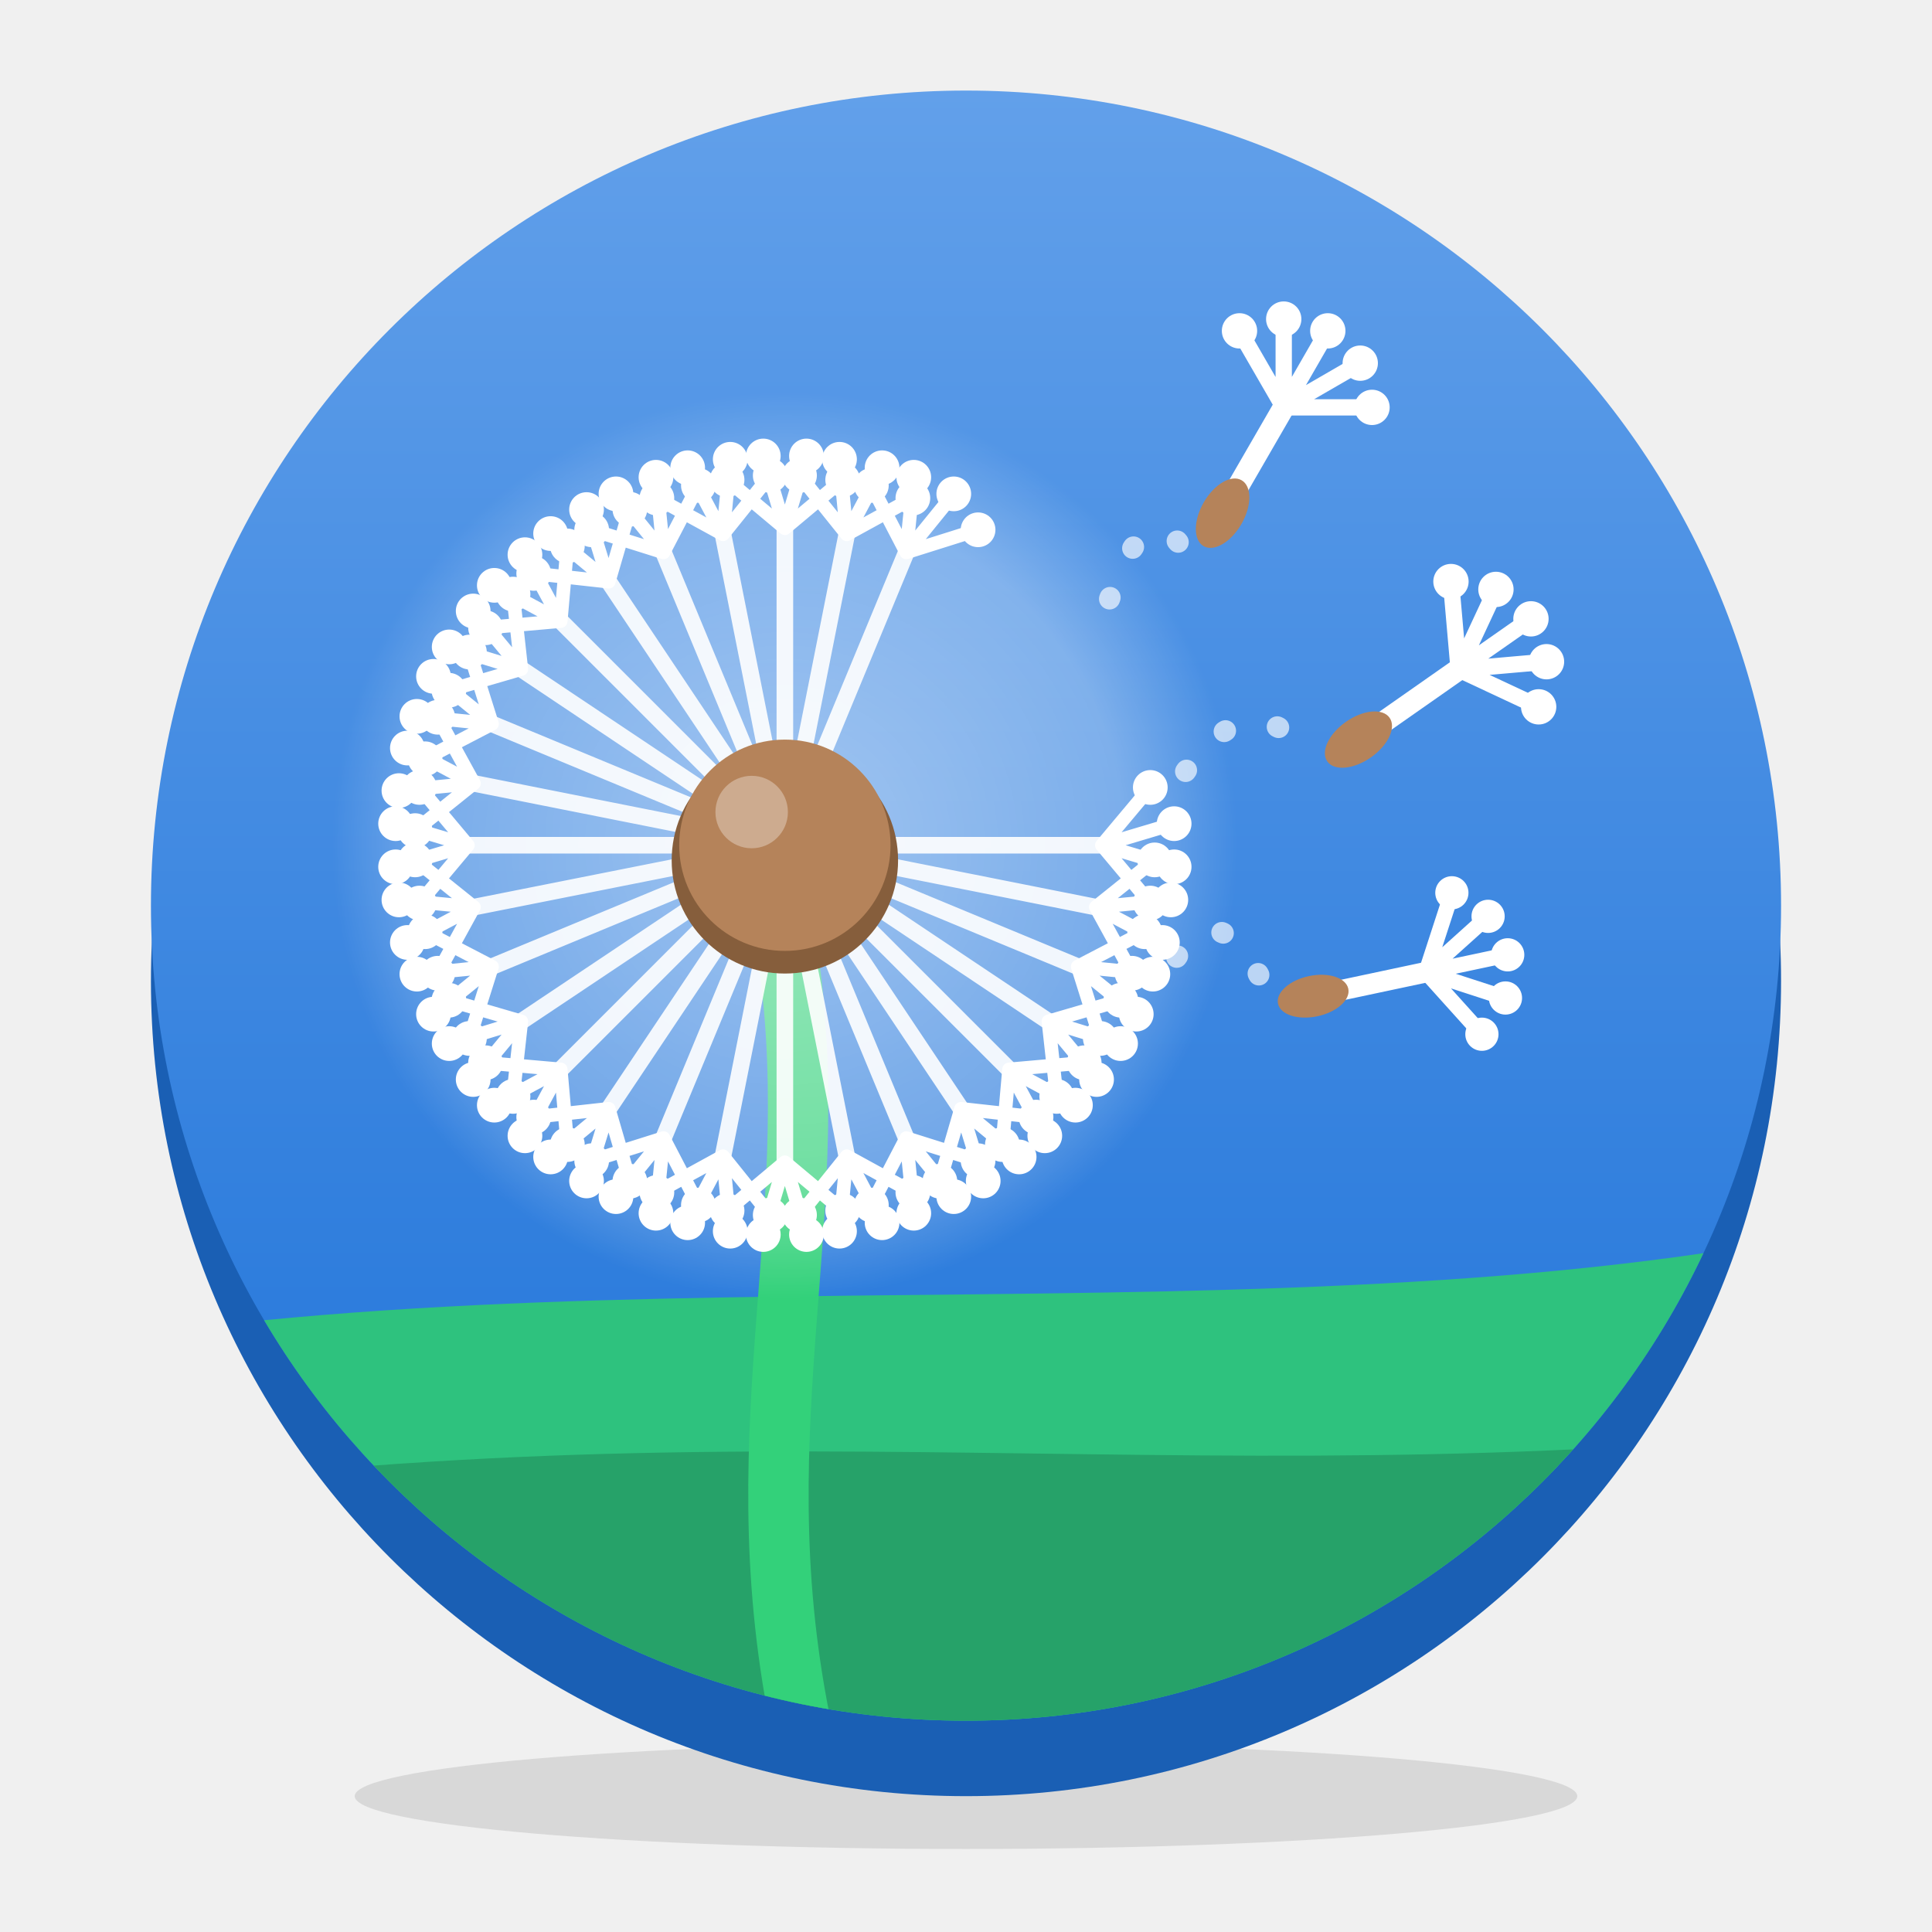
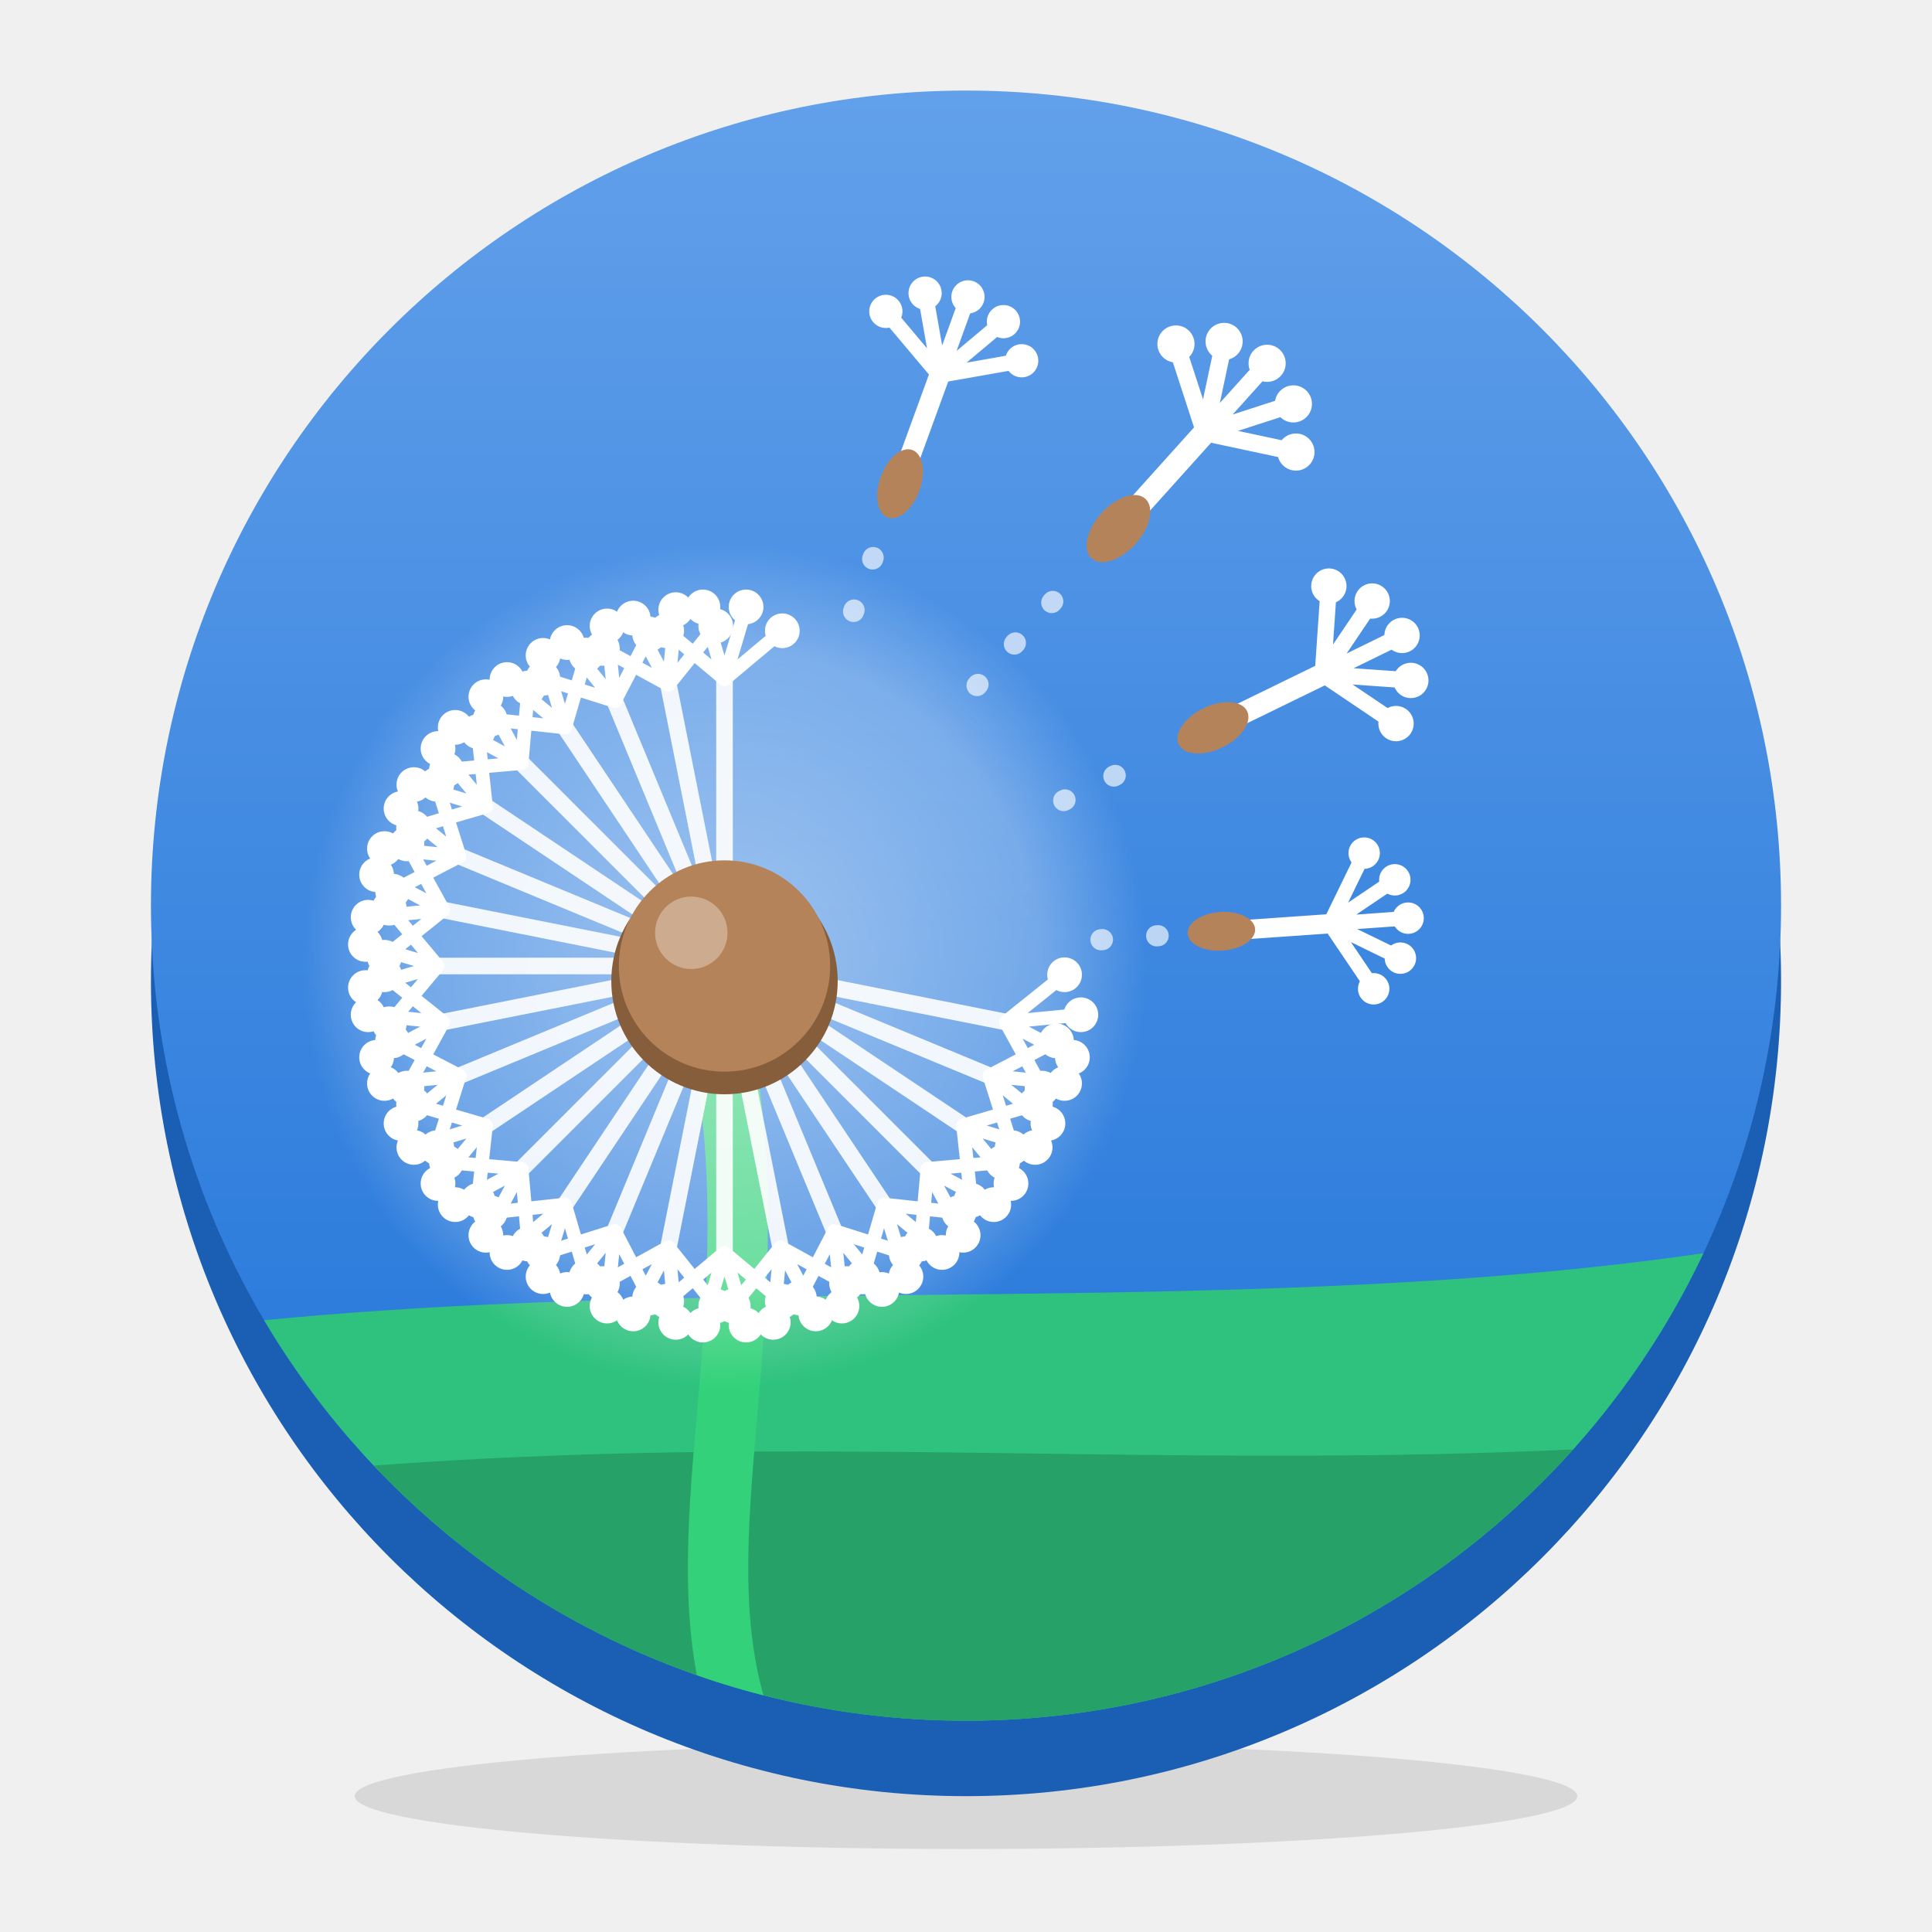
<svg xmlns="http://www.w3.org/2000/svg" width="128" height="128" viewBox="0 0 128 128">
  <defs>
    <linearGradient id="sky" x1="0" y1="6" x2="0" y2="114" gradientUnits="userSpaceOnUse">
      <stop offset="0" stop-color="#62a0ea" />
      <stop offset="1" stop-color="#1c71d8" />
    </linearGradient>
-     <radialGradient id="glow" cx="52" cy="56" r="30" gradientUnits="userSpaceOnUse">
+     <radialGradient id="glow" cx="48" cy="64" r="28" gradientUnits="userSpaceOnUse">
      <stop offset="0" stop-color="#ffffff" stop-opacity="0.5" />
-       <stop offset="0.75" stop-color="#ffffff" stop-opacity="0.3" />
+       <stop offset="0.75" stop-color="#ffffff" stop-opacity="0.28" />
      <stop offset="1" stop-color="#ffffff" stop-opacity="0" />
    </radialGradient>
    <clipPath id="disc">
      <circle cx="64" cy="60" r="54" />
    </clipPath>
  </defs>
  <ellipse cx="64" cy="119" rx="40.5" ry="3.5" fill="#000" opacity="0.1" />
  <circle cx="64" cy="65" r="54" fill="#1a5fb4" />
  <circle cx="64" cy="60" r="54" fill="url(#sky)" />
  <g clip-path="url(#disc)">
    <path d="M 0 90 C 40 82 90 90 128 80 L 128 128 L 0 128 Z" fill="#2ec27e" />
    <path d="M 0 100 C 50 92 80 100 128 94 L 128 128 L 0 128 Z" fill="#26a269" />
-     <path d="M 52 62 C 55 80 49 94 53 114" fill="none" stroke="#33d17a" stroke-width="4" stroke-linecap="round" />
+     <path d="M 48 70 C 51 88 45 102 49 114" fill="none" stroke="#33d17a" stroke-width="4" stroke-linecap="round" />
  </g>
-   <circle cx="52" cy="56" r="30" fill="url(#glow)" />
-   <path d="M 52 49 L 52 35 M 53.37 49.13 L 56.1 35.4 M 54.68 49.53 L 60.04 36.6 M 59 56 L 73 56 M 58.87 57.37 L 72.6 60.1 M 58.47 58.68 L 71.4 64.04 M 57.82 59.89 L 69.46 67.67 M 56.95 60.95 L 66.85 70.85 M 55.89 61.82 L 63.67 73.46 M 54.68 62.47 L 60.04 75.4 M 53.37 62.87 L 56.1 76.6 M 52 63 L 52 77 M 50.63 62.87 L 47.9 76.6 M 49.32 62.47 L 43.96 75.4 M 48.11 61.82 L 40.33 73.46 M 47.05 60.95 L 37.15 70.85 M 46.18 59.89 L 34.54 67.67 M 45.53 58.68 L 32.6 64.04 M 45.13 57.37 L 31.4 60.1 M 45 56 L 31 56 M 45.13 54.63 L 31.4 51.9 M 45.53 53.32 L 32.6 47.96 M 46.18 52.11 L 34.54 44.33 M 47.05 51.05 L 37.15 41.15 M 48.11 50.18 L 40.33 38.54 M 49.32 49.53 L 43.96 36.6 M 50.63 49.13 L 47.9 35.4" fill="none" stroke="#ffffff" stroke-width="1.1" stroke-linecap="round" opacity="0.9" />
-   <path d="M 52 35 L 48.17 31.79 M 52 35 L 50.57 30.21 M 52 35 L 53.43 30.21 M 52 35 L 55.83 31.79 M 56.1 35.4 L 52.97 31.5 M 56.1 35.4 L 55.62 30.43 M 56.1 35.4 L 58.44 30.99 M 56.1 35.4 L 60.48 33 M 60.04 36.6 L 57.73 32.16 M 60.04 36.6 L 60.54 31.62 M 60.04 36.6 L 63.19 32.72 M 60.04 36.6 L 64.8 35.1 M 73 56 L 76.21 52.17 M 73 56 L 77.79 54.57 M 73 56 L 77.79 57.43 M 73 56 L 76.21 59.83 M 72.6 60.1 L 76.5 56.97 M 72.6 60.1 L 77.57 59.62 M 72.6 60.1 L 77.01 62.44 M 72.6 60.1 L 75 64.48 M 71.4 64.04 L 75.84 61.73 M 71.4 64.04 L 76.38 64.54 M 71.4 64.04 L 75.28 67.19 M 71.4 64.04 L 72.9 68.8 M 69.46 67.67 L 74.26 66.27 M 69.46 67.67 L 74.24 69.14 M 69.46 67.67 L 72.65 71.52 M 69.46 67.67 L 70.01 72.64 M 66.85 70.85 L 71.83 70.41 M 66.85 70.85 L 71.25 73.22 M 66.85 70.85 L 69.22 75.25 M 66.85 70.85 L 66.41 75.83 M 63.67 73.46 L 68.64 74.01 M 63.67 73.46 L 67.52 76.65 M 63.67 73.46 L 65.14 78.24 M 63.67 73.46 L 62.27 78.26 M 60.04 75.4 L 64.8 76.9 M 60.04 75.4 L 63.19 79.28 M 60.04 75.4 L 60.54 80.38 M 60.04 75.4 L 57.73 79.84 M 56.1 76.6 L 60.48 79 M 56.1 76.6 L 58.44 81.01 M 56.1 76.6 L 55.62 81.57 M 56.1 76.6 L 52.97 80.5 M 52 77 L 55.83 80.21 M 52 77 L 53.43 81.79 M 52 77 L 50.57 81.79 M 52 77 L 48.17 80.21 M 47.9 76.6 L 51.03 80.5 M 47.9 76.6 L 48.38 81.57 M 47.9 76.6 L 45.56 81.01 M 47.9 76.6 L 43.52 79 M 43.96 75.4 L 46.27 79.84 M 43.96 75.4 L 43.46 80.38 M 43.96 75.4 L 40.81 79.28 M 43.96 75.4 L 39.2 76.9 M 40.33 73.46 L 41.73 78.26 M 40.33 73.46 L 38.86 78.24 M 40.33 73.46 L 36.48 76.65 M 40.33 73.46 L 35.36 74.01 M 37.15 70.85 L 37.59 75.83 M 37.15 70.85 L 34.78 75.25 M 37.15 70.85 L 32.75 73.22 M 37.15 70.85 L 32.17 70.41 M 34.54 67.67 L 33.99 72.64 M 34.54 67.67 L 31.35 71.52 M 34.54 67.67 L 29.76 69.14 M 34.54 67.67 L 29.74 66.27 M 32.6 64.04 L 31.1 68.8 M 32.6 64.04 L 28.72 67.19 M 32.6 64.04 L 27.62 64.54 M 32.6 64.04 L 28.16 61.73 M 31.4 60.1 L 29 64.48 M 31.4 60.1 L 26.99 62.44 M 31.4 60.1 L 26.43 59.62 M 31.4 60.1 L 27.5 56.97 M 31 56 L 27.79 59.83 M 31 56 L 26.21 57.43 M 31 56 L 26.21 54.57 M 31 56 L 27.79 52.17 M 31.4 51.9 L 27.5 55.03 M 31.4 51.9 L 26.43 52.38 M 31.4 51.9 L 26.99 49.56 M 31.4 51.9 L 29 47.52 M 32.6 47.96 L 28.16 50.27 M 32.6 47.96 L 27.62 47.46 M 32.6 47.96 L 28.72 44.81 M 32.6 47.96 L 31.1 43.2 M 34.54 44.33 L 29.74 45.73 M 34.54 44.33 L 29.76 42.86 M 34.54 44.33 L 31.35 40.48 M 34.54 44.33 L 33.99 39.36 M 37.15 41.15 L 32.17 41.59 M 37.15 41.15 L 32.75 38.78 M 37.15 41.15 L 34.78 36.75 M 37.15 41.15 L 37.59 36.17 M 40.33 38.54 L 35.36 37.99 M 40.33 38.54 L 36.48 35.35 M 40.33 38.54 L 38.86 33.76 M 40.33 38.54 L 41.73 33.74 M 43.96 36.6 L 39.2 35.1 M 43.96 36.6 L 40.81 32.72 M 43.96 36.6 L 43.46 31.62 M 43.96 36.6 L 46.27 32.16 M 47.9 35.4 L 43.52 33 M 47.9 35.4 L 45.56 30.99 M 47.9 35.4 L 48.38 30.43 M 47.9 35.4 L 51.03 31.5" fill="none" stroke="#ffffff" stroke-width="0.9" stroke-linecap="round" />
-   <circle cx="48.17" cy="31.79" r="1.15" fill="#ffffff" />
-   <circle cx="50.57" cy="30.21" r="1.15" fill="#ffffff" />
-   <circle cx="53.43" cy="30.21" r="1.15" fill="#ffffff" />
-   <circle cx="55.83" cy="31.79" r="1.15" fill="#ffffff" />
-   <circle cx="52.97" cy="31.5" r="1.15" fill="#ffffff" />
-   <circle cx="55.62" cy="30.43" r="1.15" fill="#ffffff" />
-   <circle cx="58.44" cy="30.99" r="1.15" fill="#ffffff" />
-   <circle cx="60.48" cy="33" r="1.15" fill="#ffffff" />
-   <circle cx="57.73" cy="32.16" r="1.15" fill="#ffffff" />
-   <circle cx="60.54" cy="31.62" r="1.15" fill="#ffffff" />
-   <circle cx="63.19" cy="32.72" r="1.15" fill="#ffffff" />
-   <circle cx="64.8" cy="35.1" r="1.15" fill="#ffffff" />
-   <circle cx="76.21" cy="52.17" r="1.15" fill="#ffffff" />
-   <circle cx="77.79" cy="54.57" r="1.15" fill="#ffffff" />
-   <circle cx="77.79" cy="57.43" r="1.15" fill="#ffffff" />
-   <circle cx="76.21" cy="59.83" r="1.15" fill="#ffffff" />
-   <circle cx="76.5" cy="56.97" r="1.15" fill="#ffffff" />
-   <circle cx="77.57" cy="59.62" r="1.15" fill="#ffffff" />
-   <circle cx="77.01" cy="62.44" r="1.15" fill="#ffffff" />
-   <circle cx="75" cy="64.48" r="1.15" fill="#ffffff" />
-   <circle cx="75.84" cy="61.73" r="1.15" fill="#ffffff" />
-   <circle cx="76.38" cy="64.54" r="1.15" fill="#ffffff" />
-   <circle cx="75.28" cy="67.19" r="1.15" fill="#ffffff" />
-   <circle cx="72.9" cy="68.8" r="1.15" fill="#ffffff" />
-   <circle cx="74.26" cy="66.27" r="1.15" fill="#ffffff" />
-   <circle cx="74.24" cy="69.14" r="1.15" fill="#ffffff" />
-   <circle cx="72.65" cy="71.52" r="1.15" fill="#ffffff" />
-   <circle cx="70.01" cy="72.64" r="1.15" fill="#ffffff" />
-   <circle cx="71.83" cy="70.41" r="1.15" fill="#ffffff" />
-   <circle cx="71.25" cy="73.22" r="1.15" fill="#ffffff" />
-   <circle cx="69.22" cy="75.25" r="1.15" fill="#ffffff" />
-   <circle cx="66.41" cy="75.83" r="1.15" fill="#ffffff" />
-   <circle cx="68.64" cy="74.01" r="1.15" fill="#ffffff" />
-   <circle cx="67.52" cy="76.65" r="1.15" fill="#ffffff" />
-   <circle cx="65.14" cy="78.24" r="1.15" fill="#ffffff" />
-   <circle cx="62.27" cy="78.26" r="1.15" fill="#ffffff" />
-   <circle cx="64.8" cy="76.9" r="1.15" fill="#ffffff" />
-   <circle cx="63.19" cy="79.28" r="1.15" fill="#ffffff" />
-   <circle cx="60.54" cy="80.38" r="1.15" fill="#ffffff" />
-   <circle cx="57.73" cy="79.84" r="1.15" fill="#ffffff" />
-   <circle cx="60.48" cy="79" r="1.15" fill="#ffffff" />
-   <circle cx="58.44" cy="81.01" r="1.15" fill="#ffffff" />
-   <circle cx="55.62" cy="81.57" r="1.15" fill="#ffffff" />
-   <circle cx="52.97" cy="80.5" r="1.15" fill="#ffffff" />
-   <circle cx="55.83" cy="80.21" r="1.15" fill="#ffffff" />
-   <circle cx="53.43" cy="81.79" r="1.15" fill="#ffffff" />
-   <circle cx="50.57" cy="81.79" r="1.15" fill="#ffffff" />
-   <circle cx="48.17" cy="80.21" r="1.15" fill="#ffffff" />
-   <circle cx="51.03" cy="80.5" r="1.15" fill="#ffffff" />
-   <circle cx="48.38" cy="81.57" r="1.15" fill="#ffffff" />
-   <circle cx="45.56" cy="81.01" r="1.15" fill="#ffffff" />
-   <circle cx="43.52" cy="79" r="1.15" fill="#ffffff" />
-   <circle cx="46.27" cy="79.84" r="1.15" fill="#ffffff" />
-   <circle cx="43.46" cy="80.38" r="1.15" fill="#ffffff" />
-   <circle cx="40.81" cy="79.28" r="1.15" fill="#ffffff" />
-   <circle cx="39.2" cy="76.9" r="1.15" fill="#ffffff" />
-   <circle cx="41.73" cy="78.26" r="1.15" fill="#ffffff" />
-   <circle cx="38.86" cy="78.24" r="1.15" fill="#ffffff" />
-   <circle cx="36.48" cy="76.65" r="1.15" fill="#ffffff" />
-   <circle cx="35.36" cy="74.01" r="1.15" fill="#ffffff" />
-   <circle cx="37.59" cy="75.83" r="1.15" fill="#ffffff" />
-   <circle cx="34.78" cy="75.25" r="1.15" fill="#ffffff" />
-   <circle cx="32.75" cy="73.22" r="1.15" fill="#ffffff" />
-   <circle cx="32.17" cy="70.41" r="1.15" fill="#ffffff" />
-   <circle cx="33.99" cy="72.64" r="1.15" fill="#ffffff" />
-   <circle cx="31.35" cy="71.52" r="1.15" fill="#ffffff" />
-   <circle cx="29.76" cy="69.14" r="1.15" fill="#ffffff" />
-   <circle cx="29.74" cy="66.27" r="1.15" fill="#ffffff" />
-   <circle cx="31.1" cy="68.8" r="1.15" fill="#ffffff" />
-   <circle cx="28.72" cy="67.19" r="1.15" fill="#ffffff" />
-   <circle cx="27.62" cy="64.54" r="1.15" fill="#ffffff" />
-   <circle cx="28.16" cy="61.73" r="1.15" fill="#ffffff" />
-   <circle cx="29" cy="64.48" r="1.15" fill="#ffffff" />
-   <circle cx="26.99" cy="62.44" r="1.15" fill="#ffffff" />
-   <circle cx="26.43" cy="59.62" r="1.15" fill="#ffffff" />
-   <circle cx="27.5" cy="56.97" r="1.15" fill="#ffffff" />
-   <circle cx="27.79" cy="59.83" r="1.15" fill="#ffffff" />
-   <circle cx="26.21" cy="57.43" r="1.15" fill="#ffffff" />
-   <circle cx="26.21" cy="54.57" r="1.15" fill="#ffffff" />
-   <circle cx="27.79" cy="52.17" r="1.15" fill="#ffffff" />
-   <circle cx="27.5" cy="55.03" r="1.15" fill="#ffffff" />
-   <circle cx="26.43" cy="52.38" r="1.15" fill="#ffffff" />
-   <circle cx="26.99" cy="49.56" r="1.15" fill="#ffffff" />
-   <circle cx="29" cy="47.52" r="1.15" fill="#ffffff" />
-   <circle cx="28.16" cy="50.27" r="1.15" fill="#ffffff" />
-   <circle cx="27.62" cy="47.46" r="1.15" fill="#ffffff" />
-   <circle cx="28.72" cy="44.81" r="1.15" fill="#ffffff" />
-   <circle cx="31.1" cy="43.2" r="1.15" fill="#ffffff" />
-   <circle cx="29.74" cy="45.73" r="1.15" fill="#ffffff" />
-   <circle cx="29.76" cy="42.86" r="1.15" fill="#ffffff" />
-   <circle cx="31.35" cy="40.48" r="1.15" fill="#ffffff" />
-   <circle cx="33.99" cy="39.36" r="1.15" fill="#ffffff" />
-   <circle cx="32.17" cy="41.59" r="1.15" fill="#ffffff" />
-   <circle cx="32.75" cy="38.78" r="1.15" fill="#ffffff" />
-   <circle cx="34.78" cy="36.75" r="1.15" fill="#ffffff" />
-   <circle cx="37.59" cy="36.17" r="1.15" fill="#ffffff" />
-   <circle cx="35.36" cy="37.99" r="1.15" fill="#ffffff" />
-   <circle cx="36.48" cy="35.35" r="1.15" fill="#ffffff" />
-   <circle cx="38.86" cy="33.76" r="1.15" fill="#ffffff" />
-   <circle cx="41.73" cy="33.74" r="1.15" fill="#ffffff" />
-   <circle cx="39.2" cy="35.1" r="1.15" fill="#ffffff" />
-   <circle cx="40.81" cy="32.72" r="1.15" fill="#ffffff" />
-   <circle cx="43.46" cy="31.62" r="1.15" fill="#ffffff" />
-   <circle cx="46.27" cy="32.16" r="1.15" fill="#ffffff" />
-   <circle cx="43.52" cy="33" r="1.15" fill="#ffffff" />
-   <circle cx="45.56" cy="30.99" r="1.15" fill="#ffffff" />
-   <circle cx="48.38" cy="30.43" r="1.15" fill="#ffffff" />
-   <circle cx="51.03" cy="31.5" r="1.15" fill="#ffffff" />
-   <circle cx="52" cy="57" r="7.5" fill="#865e3c" />
-   <circle cx="52" cy="56" r="7" fill="#b5835a" />
-   <circle cx="49.8" cy="53.8" r="2.4" fill="#cdab8f" />
-   <path d="M 73.51 39.68 Q 75.86 32.9 78.21 36.12 M 78.55 51.11 Q 82.56 45.37 86.56 49.63 M 77.96 63.42 Q 80.8 59.23 83.63 65.04" fill="none" stroke="#ffffff" stroke-width="1.4" stroke-linecap="round" stroke-dasharray="0.1 3.6" opacity="0.65" />
-   <path d="M 81 34 L 85.05 26.99" fill="none" stroke="#ffffff" stroke-width="1.44" stroke-linecap="round" />
-   <path d="M 85.05 26.99 L 82.12 21.92 M 85.05 26.99 L 85.05 21.14 M 85.05 26.99 L 87.97 21.92 M 85.05 26.99 L 90.12 24.06 M 85.05 26.99 L 90.9 26.99" fill="none" stroke="#ffffff" stroke-width="1.08" stroke-linecap="round" />
-   <circle cx="82.12" cy="21.92" r="1.17" fill="#ffffff" />
-   <circle cx="85.05" cy="21.14" r="1.17" fill="#ffffff" />
-   <circle cx="87.97" cy="21.92" r="1.17" fill="#ffffff" />
-   <circle cx="90.12" cy="24.06" r="1.17" fill="#ffffff" />
-   <circle cx="90.9" cy="26.99" r="1.17" fill="#ffffff" />
-   <ellipse cx="81" cy="34" rx="2.52" ry="1.44" transform="rotate(-60 81 34)" fill="#b5835a" />
-   <path d="M 90 49 L 96.64 44.35" fill="none" stroke="#ffffff" stroke-width="1.44" stroke-linecap="round" />
-   <path d="M 96.64 44.35 L 96.13 38.53 M 96.64 44.35 L 99.11 39.05 M 96.64 44.35 L 101.43 41 M 96.64 44.35 L 102.46 43.84 M 96.64 44.35 L 101.94 46.83" fill="none" stroke="#ffffff" stroke-width="1.08" stroke-linecap="round" />
-   <circle cx="96.13" cy="38.53" r="1.17" fill="#ffffff" />
-   <circle cx="99.11" cy="39.05" r="1.17" fill="#ffffff" />
-   <circle cx="101.43" cy="41" r="1.17" fill="#ffffff" />
-   <circle cx="102.46" cy="43.84" r="1.17" fill="#ffffff" />
-   <circle cx="101.94" cy="46.83" r="1.17" fill="#ffffff" />
-   <ellipse cx="90" cy="49" rx="2.52" ry="1.44" transform="rotate(-35 90 49)" fill="#b5835a" />
-   <path d="M 87 66 L 94.48 64.41" fill="none" stroke="#ffffff" stroke-width="1.36" stroke-linecap="round" />
-   <path d="M 94.48 64.41 L 96.19 59.15 M 94.48 64.41 L 98.59 60.71 M 94.48 64.41 L 99.89 63.26 M 94.48 64.41 L 99.74 66.12 M 94.48 64.41 L 98.18 68.52" fill="none" stroke="#ffffff" stroke-width="1.02" stroke-linecap="round" />
-   <circle cx="96.19" cy="59.15" r="1.1" fill="#ffffff" />
-   <circle cx="98.59" cy="60.71" r="1.1" fill="#ffffff" />
-   <circle cx="99.89" cy="63.26" r="1.1" fill="#ffffff" />
-   <circle cx="99.74" cy="66.12" r="1.1" fill="#ffffff" />
-   <circle cx="98.18" cy="68.52" r="1.1" fill="#ffffff" />
-   <ellipse cx="87" cy="66" rx="2.38" ry="1.36" transform="rotate(-12 87 66)" fill="#b5835a" />
+   <circle cx="48" cy="64" r="28" fill="url(#glow)" />
+   <path d="M 48 57 L 48 45 M 54.87 65.37 L 66.63 67.71 M 54.47 66.68 L 65.55 71.27 M 53.82 67.89 L 63.8 74.56 M 52.95 68.95 L 61.44 77.44 M 51.89 69.82 L 58.56 79.8 M 50.68 70.47 L 55.27 81.55 M 49.37 70.87 L 51.71 82.63 M 48 71 L 48 83 M 46.63 70.87 L 44.29 82.63 M 45.32 70.47 L 40.73 81.55 M 44.11 69.82 L 37.44 79.8 M 43.05 68.95 L 34.56 77.44 M 42.18 67.89 L 32.2 74.56 M 41.53 66.68 L 30.45 71.27 M 41.13 65.37 L 29.37 67.71 M 41 64 L 29 64 M 41.13 62.63 L 29.37 60.29 M 41.53 61.32 L 30.45 56.73 M 42.18 60.11 L 32.2 53.44 M 43.05 59.05 L 34.56 50.56 M 44.11 58.18 L 37.44 48.2 M 45.32 57.53 L 40.73 46.45 M 46.63 57.13 L 44.29 45.37" fill="none" stroke="#ffffff" stroke-width="1.1" stroke-linecap="round" opacity="0.9" />
+   <path d="M 48 45 L 44.17 41.79 M 48 45 L 46.57 40.21 M 48 45 L 49.43 40.21 M 48 45 L 51.83 41.79 M 66.63 67.71 L 70.53 64.58 M 66.63 67.71 L 71.61 67.23 M 66.63 67.71 L 71.05 70.05 M 66.63 67.71 L 69.04 72.09 M 65.55 71.27 L 69.99 68.96 M 65.55 71.27 L 70.53 71.78 M 65.55 71.27 L 69.43 74.43 M 65.55 71.27 L 67.06 76.04 M 63.8 74.56 L 68.6 73.16 M 63.8 74.56 L 68.58 76.02 M 63.8 74.56 L 66.98 78.41 M 63.8 74.56 L 64.34 79.53 M 61.44 77.44 L 66.42 77 M 61.44 77.44 L 65.84 79.81 M 61.44 77.44 L 63.81 81.84 M 61.44 77.44 L 61 82.42 M 58.56 79.8 L 63.53 80.34 M 58.56 79.8 L 62.41 82.98 M 58.56 79.8 L 60.02 84.58 M 58.56 79.8 L 57.16 84.6 M 55.27 81.55 L 60.04 83.06 M 55.27 81.55 L 58.43 85.43 M 55.27 81.55 L 55.78 86.53 M 55.27 81.55 L 52.96 85.99 M 51.71 82.63 L 56.09 85.04 M 51.71 82.63 L 54.05 87.05 M 51.71 82.63 L 51.23 87.61 M 51.71 82.63 L 48.58 86.53 M 48 83 L 51.83 86.21 M 48 83 L 49.43 87.79 M 48 83 L 46.57 87.79 M 48 83 L 44.17 86.21 M 44.29 82.63 L 47.42 86.53 M 44.29 82.63 L 44.77 87.61 M 44.29 82.63 L 41.95 87.05 M 44.29 82.63 L 39.91 85.04 M 40.73 81.55 L 43.04 85.99 M 40.73 81.55 L 40.22 86.53 M 40.73 81.55 L 37.57 85.43 M 40.73 81.55 L 35.96 83.06 M 37.44 79.8 L 38.84 84.6 M 37.44 79.8 L 35.98 84.58 M 37.44 79.8 L 33.59 82.98 M 37.44 79.8 L 32.47 80.34 M 34.56 77.44 L 35 82.42 M 34.56 77.44 L 32.19 81.84 M 34.56 77.44 L 30.16 79.81 M 34.56 77.44 L 29.58 77 M 32.2 74.56 L 31.66 79.53 M 32.2 74.56 L 29.02 78.41 M 32.2 74.56 L 27.42 76.02 M 32.2 74.56 L 27.4 73.16 M 30.45 71.27 L 28.94 76.04 M 30.45 71.27 L 26.57 74.43 M 30.45 71.27 L 25.47 71.78 M 30.45 71.27 L 26.01 68.96 M 29.37 67.71 L 26.96 72.09 M 29.37 67.71 L 24.95 70.05 M 29.37 67.71 L 24.39 67.23 M 29.37 67.71 L 25.47 64.58 M 29 64 L 25.79 67.83 M 29 64 L 24.21 65.43 M 29 64 L 24.21 62.57 M 29 64 L 25.79 60.17 M 29.37 60.29 L 25.47 63.42 M 29.37 60.29 L 24.39 60.77 M 29.37 60.29 L 24.95 57.95 M 29.37 60.29 L 26.96 55.91 M 30.45 56.73 L 26.01 59.04 M 30.45 56.73 L 25.47 56.22 M 30.45 56.73 L 26.57 53.57 M 30.45 56.73 L 28.94 51.96 M 32.2 53.44 L 27.4 54.84 M 32.2 53.44 L 27.42 51.98 M 32.2 53.44 L 29.02 49.59 M 32.2 53.44 L 31.66 48.47 M 34.56 50.56 L 29.58 51 M 34.56 50.56 L 30.16 48.19 M 34.56 50.56 L 32.19 46.16 M 34.56 50.56 L 35 45.58 M 37.44 48.2 L 32.47 47.66 M 37.44 48.2 L 33.59 45.02 M 37.44 48.2 L 35.98 43.42 M 37.44 48.2 L 38.84 43.4 M 40.73 46.45 L 35.96 44.94 M 40.73 46.45 L 37.57 42.57 M 40.73 46.45 L 40.22 41.47 M 40.73 46.45 L 43.04 42.01 M 44.29 45.37 L 39.91 42.96 M 44.29 45.37 L 41.95 40.95 M 44.29 45.37 L 44.77 40.39 M 44.29 45.37 L 47.42 41.47" fill="none" stroke="#ffffff" stroke-width="0.9" stroke-linecap="round" />
+   <circle cx="44.17" cy="41.79" r="1.15" fill="#ffffff" />
+   <circle cx="46.57" cy="40.21" r="1.15" fill="#ffffff" />
+   <circle cx="49.43" cy="40.21" r="1.15" fill="#ffffff" />
+   <circle cx="51.83" cy="41.79" r="1.15" fill="#ffffff" />
+   <circle cx="70.53" cy="64.58" r="1.15" fill="#ffffff" />
+   <circle cx="71.61" cy="67.23" r="1.15" fill="#ffffff" />
+   <circle cx="71.05" cy="70.05" r="1.15" fill="#ffffff" />
+   <circle cx="69.04" cy="72.09" r="1.15" fill="#ffffff" />
+   <circle cx="69.99" cy="68.96" r="1.15" fill="#ffffff" />
+   <circle cx="70.53" cy="71.78" r="1.15" fill="#ffffff" />
+   <circle cx="69.43" cy="74.43" r="1.15" fill="#ffffff" />
+   <circle cx="67.06" cy="76.04" r="1.15" fill="#ffffff" />
+   <circle cx="68.6" cy="73.16" r="1.15" fill="#ffffff" />
+   <circle cx="68.58" cy="76.02" r="1.15" fill="#ffffff" />
+   <circle cx="66.98" cy="78.41" r="1.15" fill="#ffffff" />
+   <circle cx="64.34" cy="79.53" r="1.15" fill="#ffffff" />
+   <circle cx="66.42" cy="77" r="1.15" fill="#ffffff" />
+   <circle cx="65.84" cy="79.81" r="1.15" fill="#ffffff" />
+   <circle cx="63.81" cy="81.84" r="1.15" fill="#ffffff" />
+   <circle cx="61" cy="82.42" r="1.15" fill="#ffffff" />
+   <circle cx="63.53" cy="80.34" r="1.15" fill="#ffffff" />
+   <circle cx="62.41" cy="82.98" r="1.15" fill="#ffffff" />
+   <circle cx="60.02" cy="84.58" r="1.15" fill="#ffffff" />
+   <circle cx="57.16" cy="84.6" r="1.15" fill="#ffffff" />
+   <circle cx="60.04" cy="83.06" r="1.15" fill="#ffffff" />
+   <circle cx="58.43" cy="85.43" r="1.15" fill="#ffffff" />
+   <circle cx="55.78" cy="86.53" r="1.15" fill="#ffffff" />
+   <circle cx="52.96" cy="85.99" r="1.15" fill="#ffffff" />
+   <circle cx="56.09" cy="85.04" r="1.15" fill="#ffffff" />
+   <circle cx="54.05" cy="87.05" r="1.15" fill="#ffffff" />
+   <circle cx="51.23" cy="87.61" r="1.15" fill="#ffffff" />
+   <circle cx="48.58" cy="86.53" r="1.15" fill="#ffffff" />
+   <circle cx="51.83" cy="86.21" r="1.15" fill="#ffffff" />
+   <circle cx="49.43" cy="87.79" r="1.15" fill="#ffffff" />
+   <circle cx="46.57" cy="87.79" r="1.15" fill="#ffffff" />
+   <circle cx="44.17" cy="86.21" r="1.15" fill="#ffffff" />
+   <circle cx="47.42" cy="86.53" r="1.15" fill="#ffffff" />
+   <circle cx="44.77" cy="87.61" r="1.15" fill="#ffffff" />
+   <circle cx="41.95" cy="87.05" r="1.15" fill="#ffffff" />
+   <circle cx="39.91" cy="85.04" r="1.15" fill="#ffffff" />
+   <circle cx="43.04" cy="85.99" r="1.15" fill="#ffffff" />
+   <circle cx="40.22" cy="86.53" r="1.15" fill="#ffffff" />
+   <circle cx="37.57" cy="85.43" r="1.15" fill="#ffffff" />
+   <circle cx="35.96" cy="83.06" r="1.15" fill="#ffffff" />
+   <circle cx="38.84" cy="84.6" r="1.15" fill="#ffffff" />
+   <circle cx="35.98" cy="84.58" r="1.15" fill="#ffffff" />
+   <circle cx="33.59" cy="82.98" r="1.15" fill="#ffffff" />
+   <circle cx="32.47" cy="80.34" r="1.15" fill="#ffffff" />
+   <circle cx="35" cy="82.42" r="1.15" fill="#ffffff" />
+   <circle cx="32.19" cy="81.84" r="1.15" fill="#ffffff" />
+   <circle cx="30.16" cy="79.81" r="1.15" fill="#ffffff" />
+   <circle cx="29.58" cy="77" r="1.15" fill="#ffffff" />
+   <circle cx="31.66" cy="79.53" r="1.15" fill="#ffffff" />
+   <circle cx="29.02" cy="78.41" r="1.15" fill="#ffffff" />
+   <circle cx="27.42" cy="76.02" r="1.15" fill="#ffffff" />
+   <circle cx="27.4" cy="73.16" r="1.15" fill="#ffffff" />
+   <circle cx="28.94" cy="76.04" r="1.15" fill="#ffffff" />
+   <circle cx="26.57" cy="74.43" r="1.15" fill="#ffffff" />
+   <circle cx="25.47" cy="71.78" r="1.15" fill="#ffffff" />
+   <circle cx="26.01" cy="68.96" r="1.15" fill="#ffffff" />
+   <circle cx="26.96" cy="72.09" r="1.15" fill="#ffffff" />
+   <circle cx="24.95" cy="70.05" r="1.15" fill="#ffffff" />
+   <circle cx="24.39" cy="67.23" r="1.15" fill="#ffffff" />
+   <circle cx="25.47" cy="64.58" r="1.15" fill="#ffffff" />
+   <circle cx="25.79" cy="67.83" r="1.15" fill="#ffffff" />
+   <circle cx="24.21" cy="65.43" r="1.15" fill="#ffffff" />
+   <circle cx="24.21" cy="62.57" r="1.15" fill="#ffffff" />
+   <circle cx="25.79" cy="60.17" r="1.15" fill="#ffffff" />
+   <circle cx="25.47" cy="63.42" r="1.15" fill="#ffffff" />
+   <circle cx="24.39" cy="60.77" r="1.15" fill="#ffffff" />
+   <circle cx="24.95" cy="57.95" r="1.15" fill="#ffffff" />
+   <circle cx="26.96" cy="55.91" r="1.15" fill="#ffffff" />
+   <circle cx="26.01" cy="59.04" r="1.15" fill="#ffffff" />
+   <circle cx="25.47" cy="56.22" r="1.15" fill="#ffffff" />
+   <circle cx="26.57" cy="53.57" r="1.15" fill="#ffffff" />
+   <circle cx="28.94" cy="51.96" r="1.15" fill="#ffffff" />
+   <circle cx="27.4" cy="54.84" r="1.15" fill="#ffffff" />
+   <circle cx="27.42" cy="51.98" r="1.15" fill="#ffffff" />
+   <circle cx="29.02" cy="49.59" r="1.15" fill="#ffffff" />
+   <circle cx="31.66" cy="48.47" r="1.15" fill="#ffffff" />
+   <circle cx="29.58" cy="51" r="1.15" fill="#ffffff" />
+   <circle cx="30.16" cy="48.19" r="1.15" fill="#ffffff" />
+   <circle cx="32.19" cy="46.16" r="1.15" fill="#ffffff" />
+   <circle cx="35" cy="45.58" r="1.15" fill="#ffffff" />
+   <circle cx="32.47" cy="47.66" r="1.15" fill="#ffffff" />
+   <circle cx="33.59" cy="45.02" r="1.15" fill="#ffffff" />
+   <circle cx="35.98" cy="43.42" r="1.15" fill="#ffffff" />
+   <circle cx="38.84" cy="43.4" r="1.15" fill="#ffffff" />
+   <circle cx="35.96" cy="44.94" r="1.15" fill="#ffffff" />
+   <circle cx="37.57" cy="42.57" r="1.15" fill="#ffffff" />
+   <circle cx="40.22" cy="41.47" r="1.15" fill="#ffffff" />
+   <circle cx="43.04" cy="42.01" r="1.15" fill="#ffffff" />
+   <circle cx="39.91" cy="42.96" r="1.15" fill="#ffffff" />
+   <circle cx="41.95" cy="40.95" r="1.15" fill="#ffffff" />
+   <circle cx="44.77" cy="40.39" r="1.15" fill="#ffffff" />
+   <circle cx="47.42" cy="41.47" r="1.15" fill="#ffffff" />
+   <path d="M 56.55 40.51 L 58.26 35.81" fill="none" stroke="#ffffff" stroke-width="1.4" stroke-linecap="round" stroke-dasharray="0.1 3.6" opacity="0.65" />
+   <path d="M 59.63 32.05 L 62.25 24.86" fill="none" stroke="#ffffff" stroke-width="1.36" stroke-linecap="round" />
+   <path d="M 62.25 24.86 L 58.69 20.63 M 62.25 24.86 L 61.29 19.42 M 62.25 24.86 L 64.13 19.67 M 62.25 24.86 L 66.48 21.31 M 62.25 24.86 L 67.69 23.9" fill="none" stroke="#ffffff" stroke-width="1.02" stroke-linecap="round" />
+   <circle cx="58.69" cy="20.63" r="1.1" fill="#ffffff" />
+   <circle cx="61.29" cy="19.42" r="1.1" fill="#ffffff" />
+   <circle cx="64.13" cy="19.67" r="1.1" fill="#ffffff" />
+   <circle cx="66.48" cy="21.31" r="1.1" fill="#ffffff" />
+   <circle cx="67.69" cy="23.9" r="1.1" fill="#ffffff" />
+   <ellipse cx="59.63" cy="32.05" rx="2.38" ry="1.36" transform="rotate(-70 59.63 32.05)" fill="#b5835a" />
+   <path d="M 64.73 45.42 L 71.42 37.99" fill="none" stroke="#ffffff" stroke-width="1.4" stroke-linecap="round" stroke-dasharray="0.1 3.6" opacity="0.65" />
+   <path d="M 74.1 35.02 L 79.82 28.66" fill="none" stroke="#ffffff" stroke-width="1.52" stroke-linecap="round" />
+   <path d="M 79.82 28.66 L 77.91 22.79 M 79.82 28.66 L 81.1 22.62 M 79.82 28.66 L 83.95 24.07 M 79.82 28.66 L 85.69 26.76 M 79.82 28.66 L 85.86 29.95" fill="none" stroke="#ffffff" stroke-width="1.14" stroke-linecap="round" />
+   <circle cx="77.91" cy="22.79" r="1.23" fill="#ffffff" />
+   <circle cx="81.1" cy="22.62" r="1.23" fill="#ffffff" />
+   <circle cx="83.95" cy="24.07" r="1.23" fill="#ffffff" />
+   <circle cx="85.69" cy="26.76" r="1.23" fill="#ffffff" />
+   <circle cx="85.86" cy="29.95" r="1.23" fill="#ffffff" />
+   <ellipse cx="74.1" cy="35.02" rx="2.66" ry="1.52" transform="rotate(-48 74.1 35.02)" fill="#b5835a" />
+   <path d="M 70.47 53.04 L 76.76 49.97" fill="none" stroke="#ffffff" stroke-width="1.4" stroke-linecap="round" stroke-dasharray="0.1 3.6" opacity="0.65" />
+   <path d="M 80.36 48.22 L 87.64 44.67" fill="none" stroke="#ffffff" stroke-width="1.44" stroke-linecap="round" />
+   <path d="M 87.64 44.67 L 88.04 38.83 M 87.64 44.67 L 90.91 39.82 M 87.64 44.67 L 92.89 42.1 M 87.64 44.67 L 93.47 45.08 M 87.64 44.67 L 92.49 47.94" fill="none" stroke="#ffffff" stroke-width="1.08" stroke-linecap="round" />
+   <circle cx="88.04" cy="38.83" r="1.17" fill="#ffffff" />
+   <circle cx="90.91" cy="39.82" r="1.17" fill="#ffffff" />
+   <circle cx="92.89" cy="42.1" r="1.17" fill="#ffffff" />
+   <circle cx="93.47" cy="45.08" r="1.17" fill="#ffffff" />
+   <circle cx="92.49" cy="47.94" r="1.17" fill="#ffffff" />
+   <ellipse cx="80.36" cy="48.22" rx="2.52" ry="1.44" transform="rotate(-26 80.36 48.22)" fill="#b5835a" />
+   <path d="M 72.94 62.26 L 76.93 61.98" fill="none" stroke="#ffffff" stroke-width="1.4" stroke-linecap="round" stroke-dasharray="0.1 3.6" opacity="0.65" />
+   <path d="M 80.92 61.7 L 88.1 61.2" fill="none" stroke="#ffffff" stroke-width="1.28" stroke-linecap="round" />
+   <path d="M 88.1 61.2 L 90.38 56.52 M 88.1 61.2 L 92.41 58.29 M 88.1 61.2 L 93.29 60.83 M 88.1 61.2 L 92.78 63.48 M 88.1 61.2 L 91.01 65.51" fill="none" stroke="#ffffff" stroke-width="0.96" stroke-linecap="round" />
+   <circle cx="90.38" cy="56.52" r="1.04" fill="#ffffff" />
+   <circle cx="92.41" cy="58.29" r="1.04" fill="#ffffff" />
+   <circle cx="93.29" cy="60.83" r="1.04" fill="#ffffff" />
+   <circle cx="92.78" cy="63.48" r="1.04" fill="#ffffff" />
+   <circle cx="91.01" cy="65.51" r="1.04" fill="#ffffff" />
+   <ellipse cx="80.92" cy="61.7" rx="2.24" ry="1.28" transform="rotate(-4 80.92 61.7)" fill="#b5835a" />
+   <circle cx="48" cy="65" r="7.5" fill="#865e3c" />
+   <circle cx="48" cy="64" r="7" fill="#b5835a" />
+   <circle cx="45.8" cy="61.8" r="2.4" fill="#cdab8f" />
</svg>
